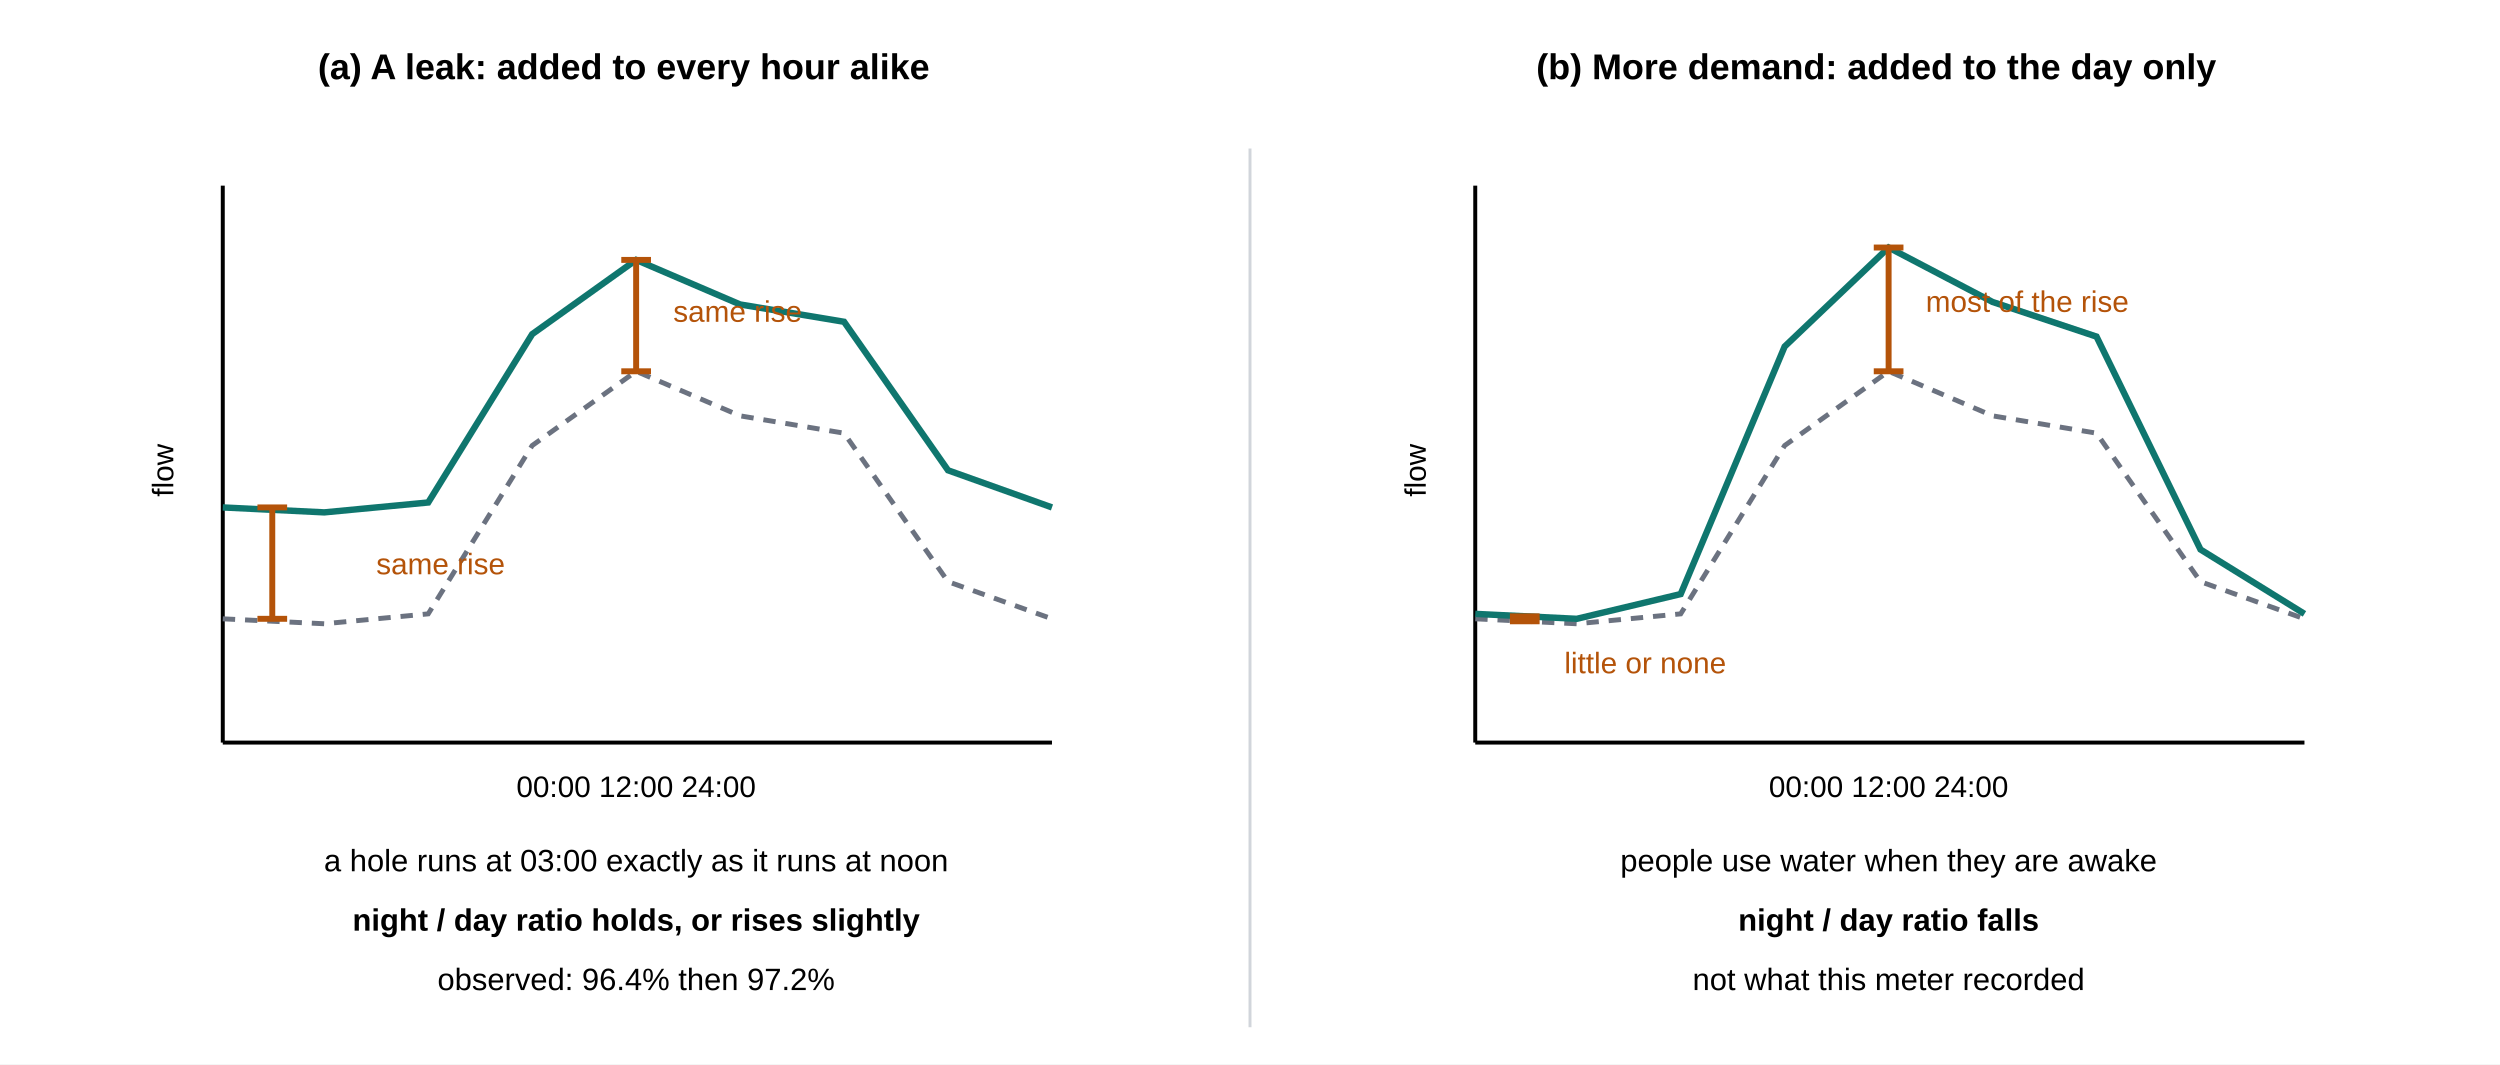
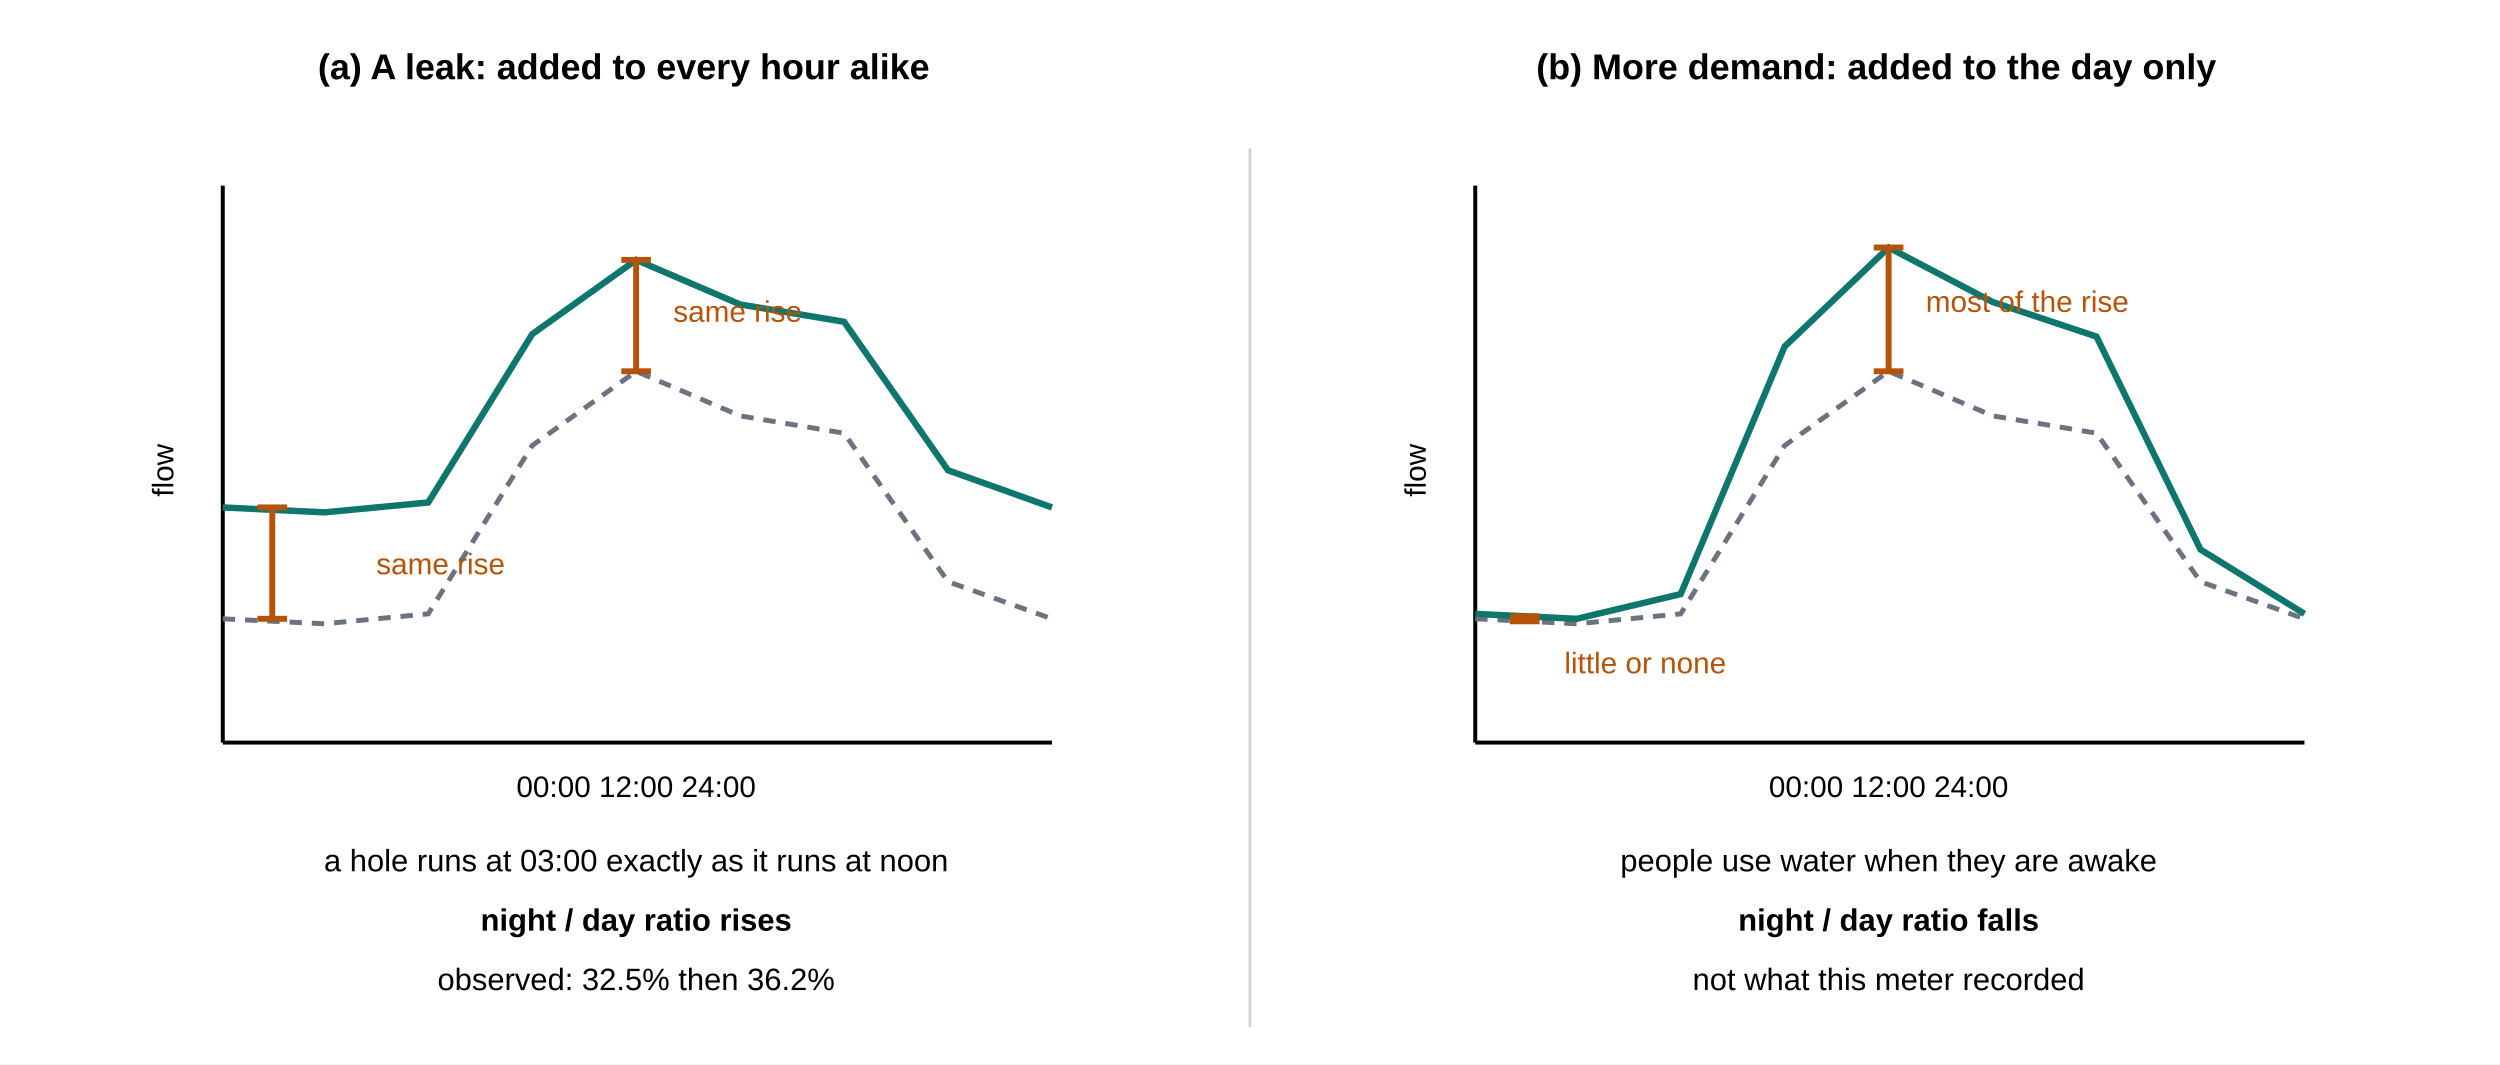
<svg xmlns="http://www.w3.org/2000/svg" viewBox="0 0 1010 430" width="1010" height="430">
  <rect width="1010" height="430" fill="white" />
  <text x="252" y="32" font-family="Arial, Helvetica, sans-serif" font-size="14.5" fill="#000" text-anchor="middle" font-weight="bold">(a) A leak: added to every hour alike</text>
  <text x="758" y="32" font-family="Arial, Helvetica, sans-serif" font-size="14.5" fill="#000" text-anchor="middle" font-weight="bold">(b) More demand: added to the day only</text>
  <line x1="90" y1="300" x2="425" y2="300" stroke="#000" stroke-width="1.6" />
  <line x1="90" y1="300" x2="90" y2="75" stroke="#000" stroke-width="1.6" />
  <text x="70" y="190" font-family="Arial, Helvetica, sans-serif" font-size="12" fill="#000" text-anchor="middle" transform="rotate(-90 70 190)">flow</text>
  <text x="257" y="322" font-family="Arial, Helvetica, sans-serif" font-size="12" fill="#000" text-anchor="middle">00:00                12:00                24:00</text>
  <path d="M90,250 L131,252 L173,248 L215,180 L257,150 L299,168 L341,175 L383,235 L425,250" fill="none" stroke="#6B7280" stroke-width="2" stroke-dasharray="5,4" />
  <path d="M90,205 L131,207 L173,203 L215,135 L257,105 L299,123 L341,130 L383,190 L425,205" fill="none" stroke="#0F766E" stroke-width="2.6" />
  <line x1="110" y1="250" x2="110" y2="205" stroke="#B45309" stroke-width="2.4" />
  <line x1="104" y1="250" x2="116" y2="250" stroke="#B45309" stroke-width="2.4" />
  <line x1="104" y1="205" x2="116" y2="205" stroke="#B45309" stroke-width="2.4" />
  <line x1="257" y1="150" x2="257" y2="105" stroke="#B45309" stroke-width="2.4" />
  <line x1="251" y1="150" x2="263" y2="150" stroke="#B45309" stroke-width="2.4" />
  <line x1="251" y1="105" x2="263" y2="105" stroke="#B45309" stroke-width="2.4" />
  <text x="152" y="232" font-family="Arial, Helvetica, sans-serif" font-size="12" fill="#B45309">same rise</text>
  <text x="272" y="130" font-family="Arial, Helvetica, sans-serif" font-size="12" fill="#B45309">same rise</text>
  <text x="257" y="352" font-family="Arial, Helvetica, sans-serif" font-size="12.5" fill="#000" text-anchor="middle">a hole runs at 03:00 exactly as it runs at noon</text>
-   <text x="257" y="376" font-family="Arial, Helvetica, sans-serif" font-size="12.5" fill="#000" text-anchor="middle" font-weight="bold">night / day ratio holds, or rises slightly</text>
-   <text x="257" y="400" font-family="Arial, Helvetica, sans-serif" font-size="12.5" fill="#000" text-anchor="middle">observed: 96.4% then 97.2%</text>
+   <text x="257" y="376" font-family="Arial, Helvetica, sans-serif" font-size="12.5" fill="#000" text-anchor="middle" font-weight="bold">night / day ratio rises</text>
+   <text x="257" y="400" font-family="Arial, Helvetica, sans-serif" font-size="12.5" fill="#000" text-anchor="middle">observed: 32.5% then 36.2%</text>
  <line x1="596" y1="300" x2="931" y2="300" stroke="#000" stroke-width="1.6" />
  <line x1="596" y1="300" x2="596" y2="75" stroke="#000" stroke-width="1.6" />
  <text x="576" y="190" font-family="Arial, Helvetica, sans-serif" font-size="12" fill="#000" text-anchor="middle" transform="rotate(-90 576 190)">flow</text>
  <text x="763" y="322" font-family="Arial, Helvetica, sans-serif" font-size="12" fill="#000" text-anchor="middle">00:00                12:00                24:00</text>
  <path d="M596,250 L637,252 L679,248 L721,180 L763,150 L805,168 L847,175 L889,235 L931,250" fill="none" stroke="#6B7280" stroke-width="2" stroke-dasharray="5,4" />
  <path d="M596,248 L637,250 L679,240 L721,140 L763,100 L805,122 L847,136 L889,222 L931,248" fill="none" stroke="#0F766E" stroke-width="2.6" />
  <line x1="616" y1="251" x2="616" y2="249" stroke="#B45309" stroke-width="2.4" />
  <line x1="610" y1="251" x2="622" y2="251" stroke="#B45309" stroke-width="2.4" />
  <line x1="610" y1="249" x2="622" y2="249" stroke="#B45309" stroke-width="2.4" />
  <line x1="763" y1="150" x2="763" y2="100" stroke="#B45309" stroke-width="2.4" />
  <line x1="757" y1="150" x2="769" y2="150" stroke="#B45309" stroke-width="2.4" />
  <line x1="757" y1="100" x2="769" y2="100" stroke="#B45309" stroke-width="2.4" />
  <text x="632" y="272" font-family="Arial, Helvetica, sans-serif" font-size="12" fill="#B45309">little or none</text>
  <text x="778" y="126" font-family="Arial, Helvetica, sans-serif" font-size="12" fill="#B45309">most of the rise</text>
  <text x="763" y="352" font-family="Arial, Helvetica, sans-serif" font-size="12.5" fill="#000" text-anchor="middle">people use water when they are awake</text>
  <text x="763" y="376" font-family="Arial, Helvetica, sans-serif" font-size="12.5" fill="#000" text-anchor="middle" font-weight="bold">night / day ratio falls</text>
  <text x="763" y="400" font-family="Arial, Helvetica, sans-serif" font-size="12.5" fill="#000" text-anchor="middle">not what this meter recorded</text>
  <line x1="505" y1="60" x2="505" y2="415" stroke="#D1D5DB" stroke-width="1.2" />
</svg>
